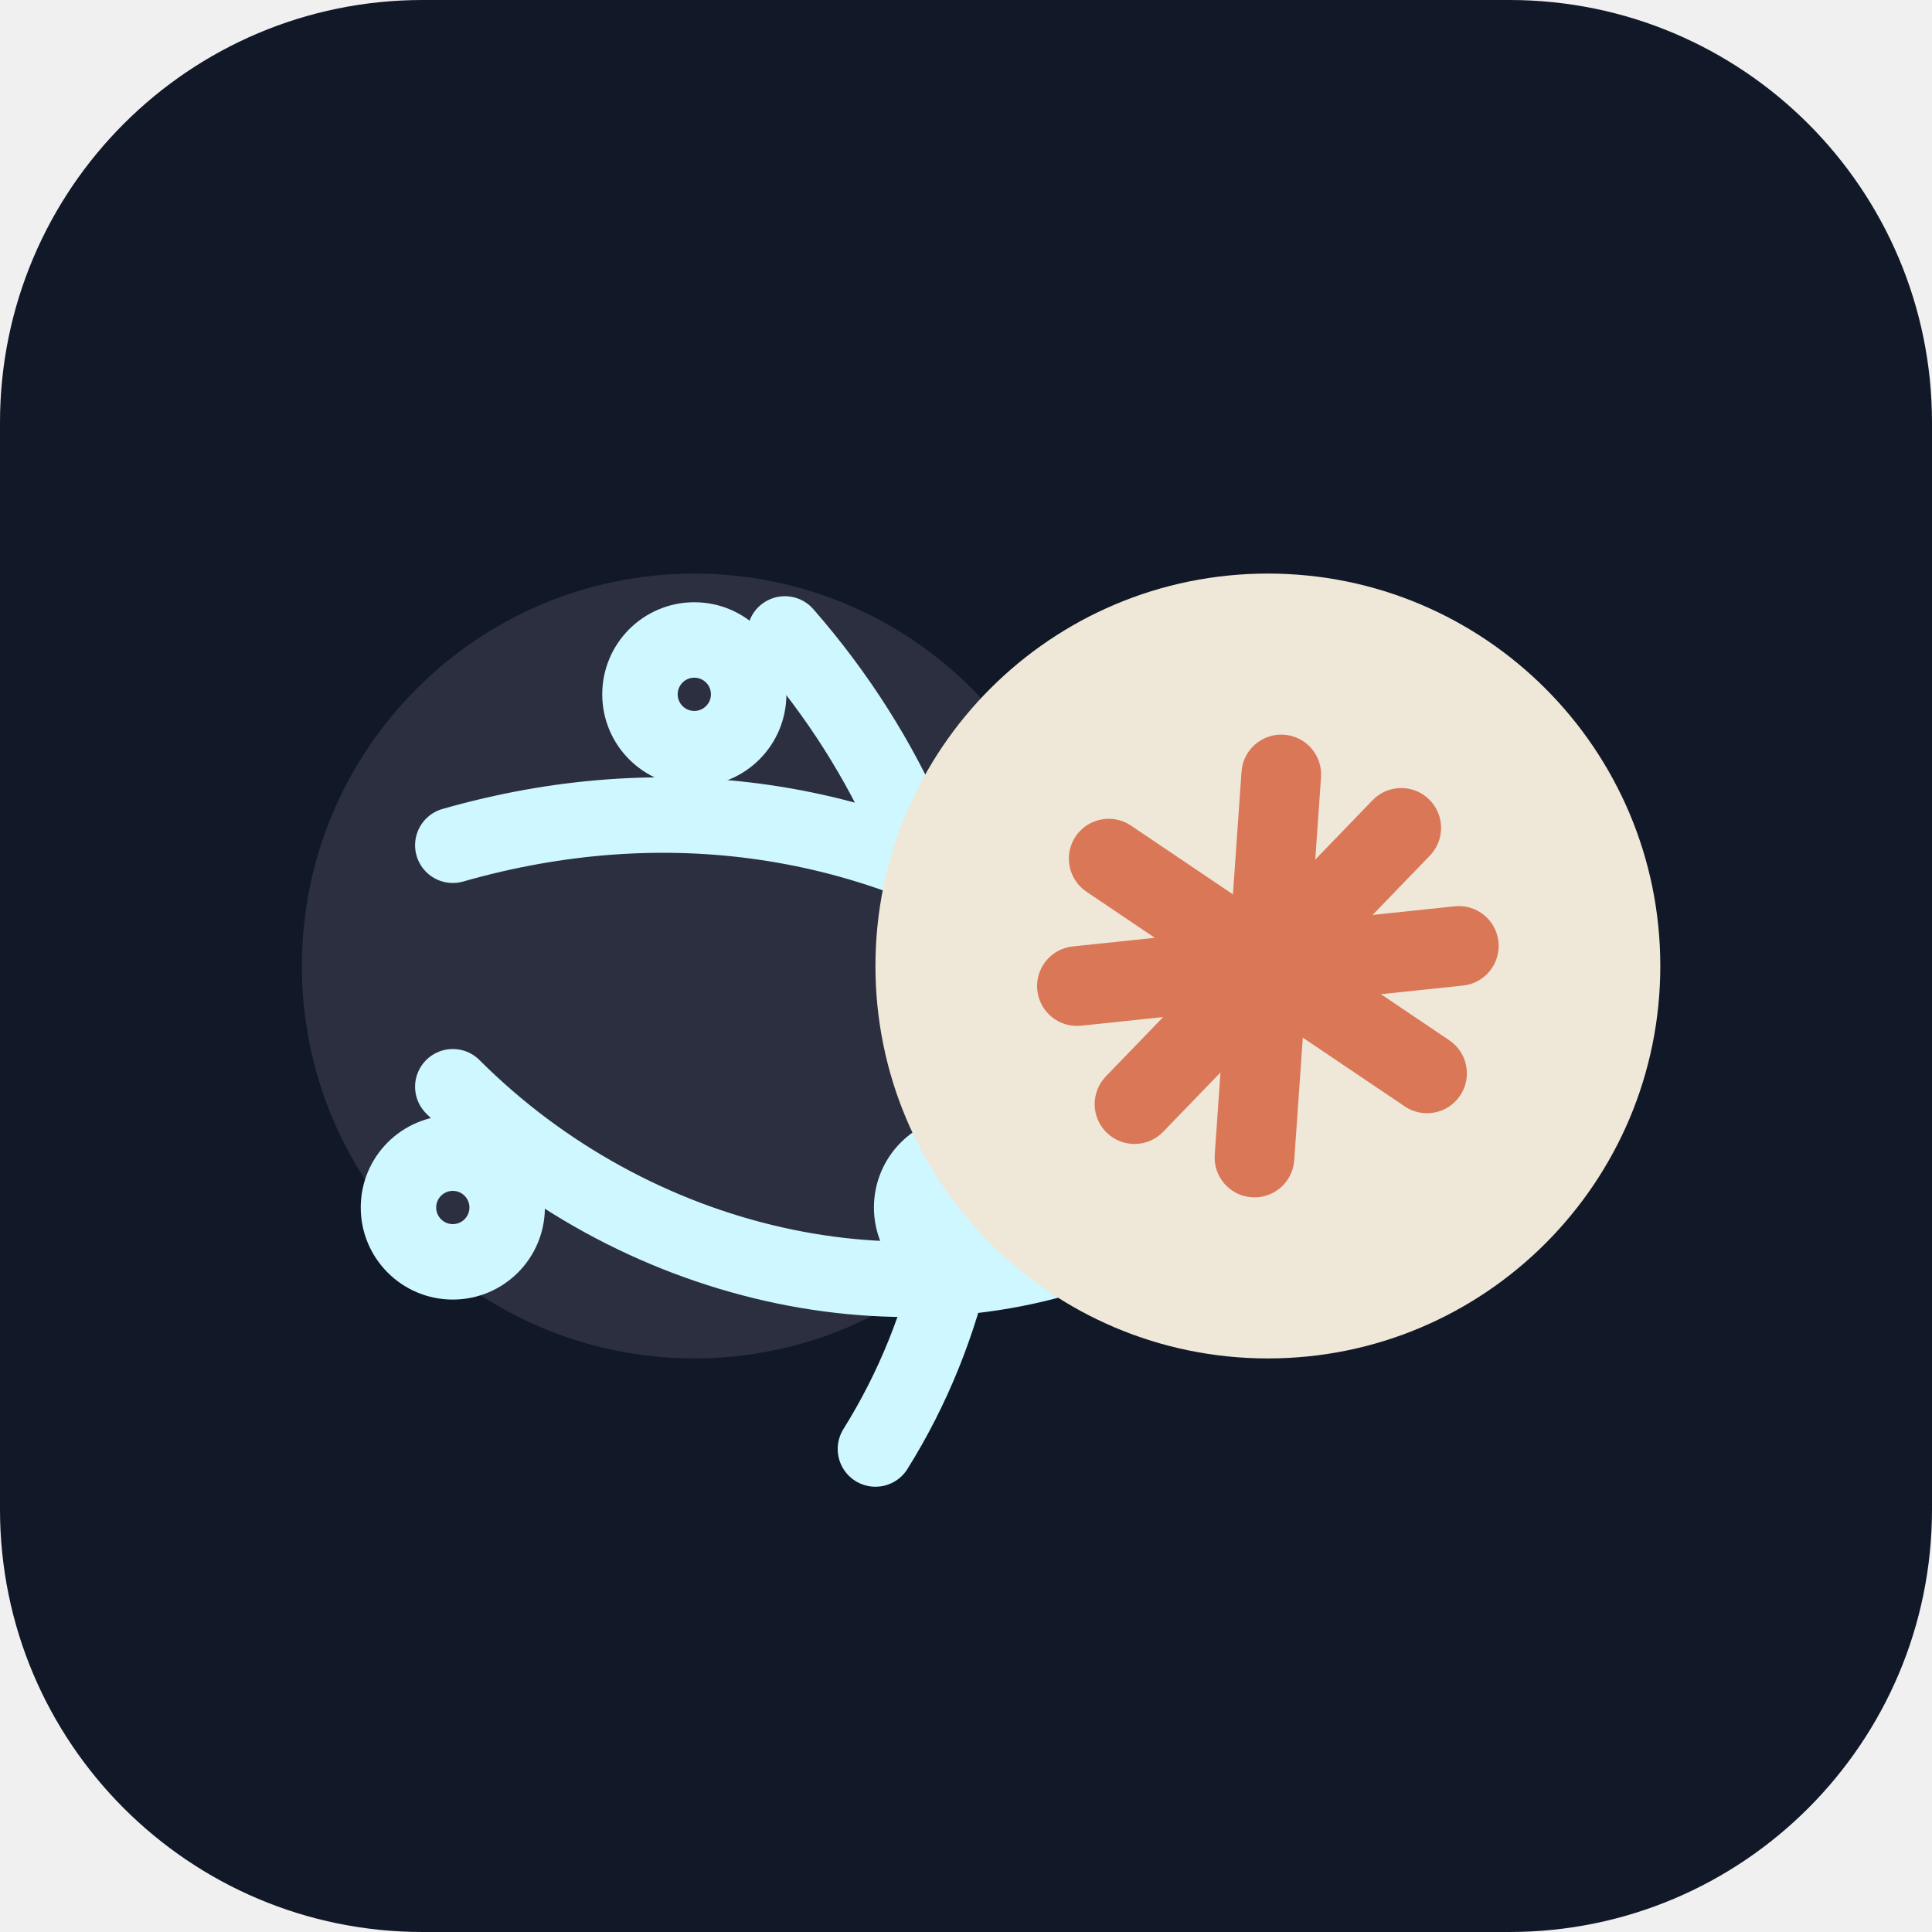
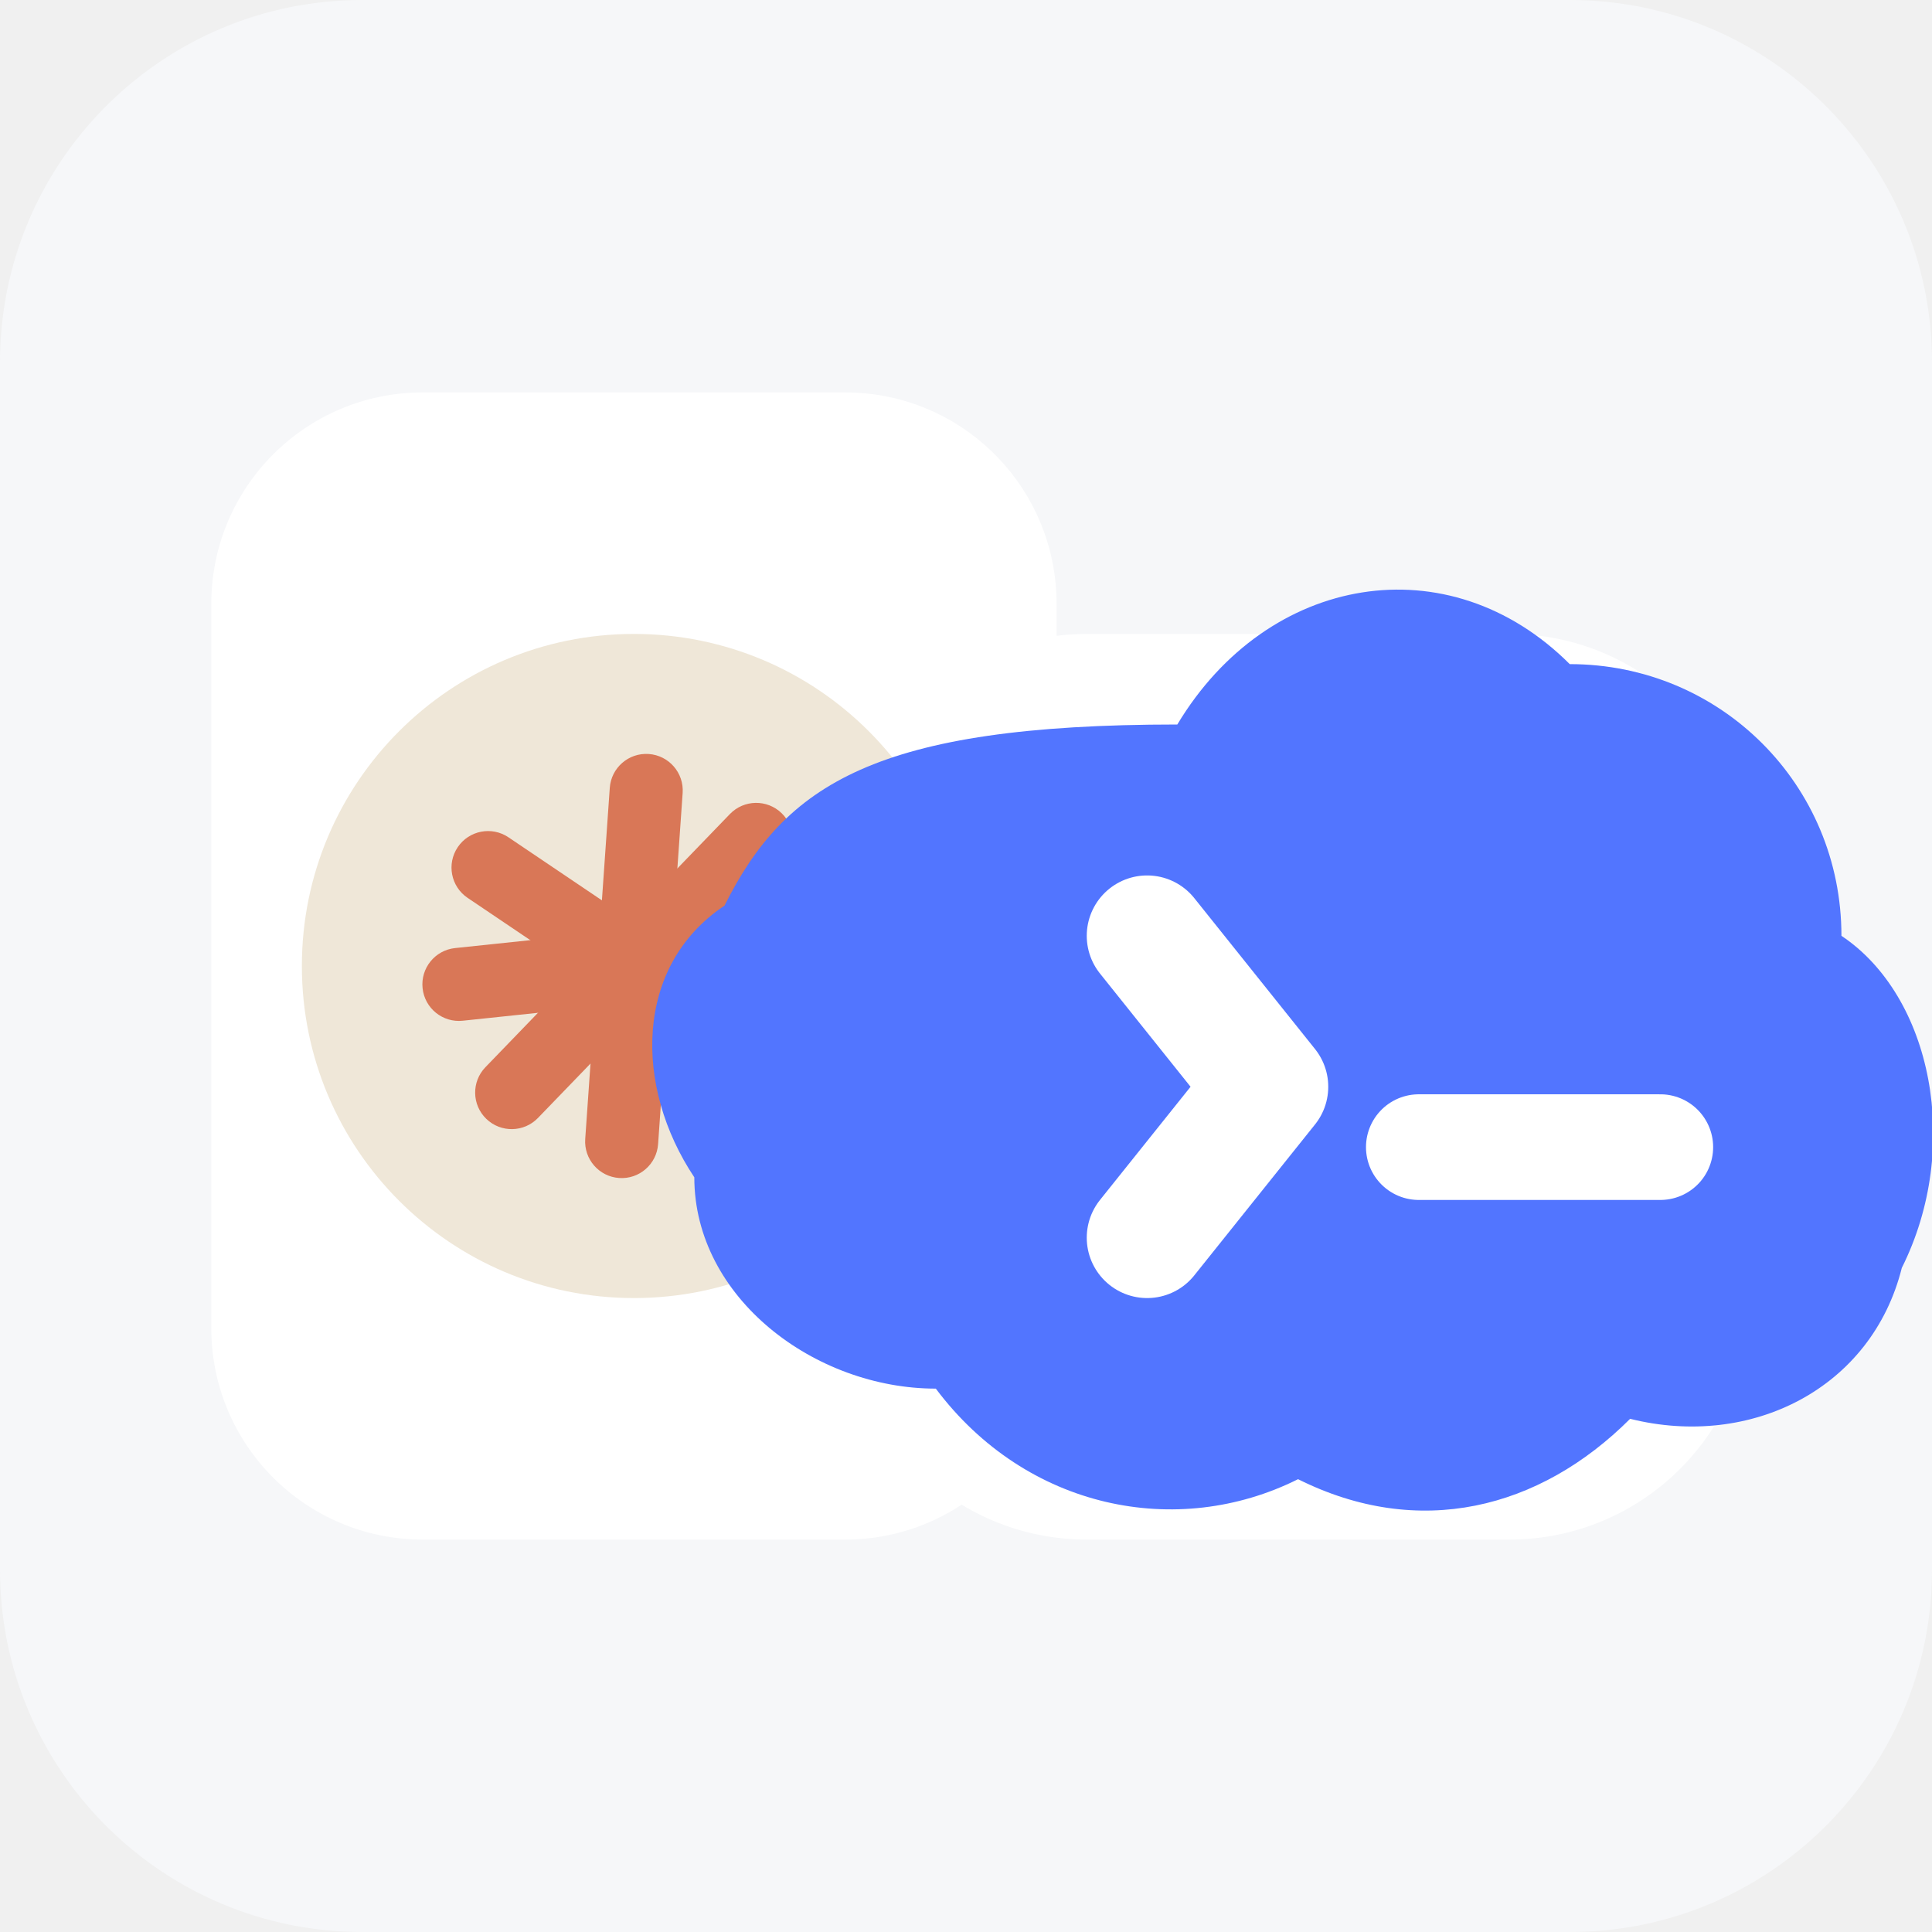
<svg xmlns="http://www.w3.org/2000/svg" width="64" height="64" viewBox="0 0 64 64" role="img" aria-labelledby="title desc">
-   <rect width="64" height="64" rx="14" fill="#111827" />
-   <rect x="21" y="25" width="22" height="14" rx="7" fill="#F9FAFB" />
-   <path d="M32 26l7 6-7 6-4-4 2-2-2-2 4-4Z" fill="#D97757" />
-   <circle cx="23" cy="32" r="13" fill="#2B2F3F" />
-   <g fill="none" stroke="#CFF7FF" stroke-width="2.5" stroke-linecap="round" transform="translate(23 32)">
-     <path d="M-8 4c6 6 15 8 22 5" />
-     <path d="M-8-4c7-2 14-1 20 3" />
-     <path d="M3-11c7 8 8 19 3 27" />
-     <circle cx="-8" cy="8" r="1.8" />
-     <circle cx="0" cy="-9" r="1.8" />
-     <circle cx="9" cy="8" r="1.8" />
-   </g>
-   <circle cx="42" cy="32" r="13" fill="#EFE7D8" />
-   <g fill="#D97757" transform="translate(42 32) scale(.12)">
+   <rect width="64" height="64" rx="12" fill="#F6F7F9" />
+   <rect x="7" y="13" width="28" height="38" rx="7" fill="#FFFFFF" />
+   <rect x="28" y="21" width="30" height="30" rx="8" fill="#FFFFFF" />
+   <circle cx="21" cy="32" r="11" fill="#EFE7D8" />
+   <g fill="#D97757" transform="translate(21 32) scale(.11)">
    <rect x="-11" y="-64" width="22" height="128" rx="11" transform="rotate(4)" />
    <rect x="-11" y="-64" width="22" height="128" rx="11" transform="rotate(44)" />
    <rect x="-11" y="-64" width="22" height="128" rx="11" transform="rotate(84)" />
    <rect x="-11" y="-64" width="22" height="128" rx="11" transform="rotate(124)" />
  </g>
+   <path d="M39 24c3-5 9-6 13-2 5 0 9 4 9 9 3 2 4 7 2 11-1 4-5 6-9 5-3 3-7 4-11 2-4 2-9 1-12-3-4 0-8-3-8-7-2-3-2-7 1-9 2-4 5-6 15-6Z" fill="#5275FF" />
+   <path d="M38 31l4 5-4 5" fill="none" stroke="#FFFFFF" stroke-width="4" stroke-linecap="round" stroke-linejoin="round" />
+   <path d="M47 38h8" fill="none" stroke="#FFFFFF" stroke-width="3.5" stroke-linecap="round" />
</svg>
